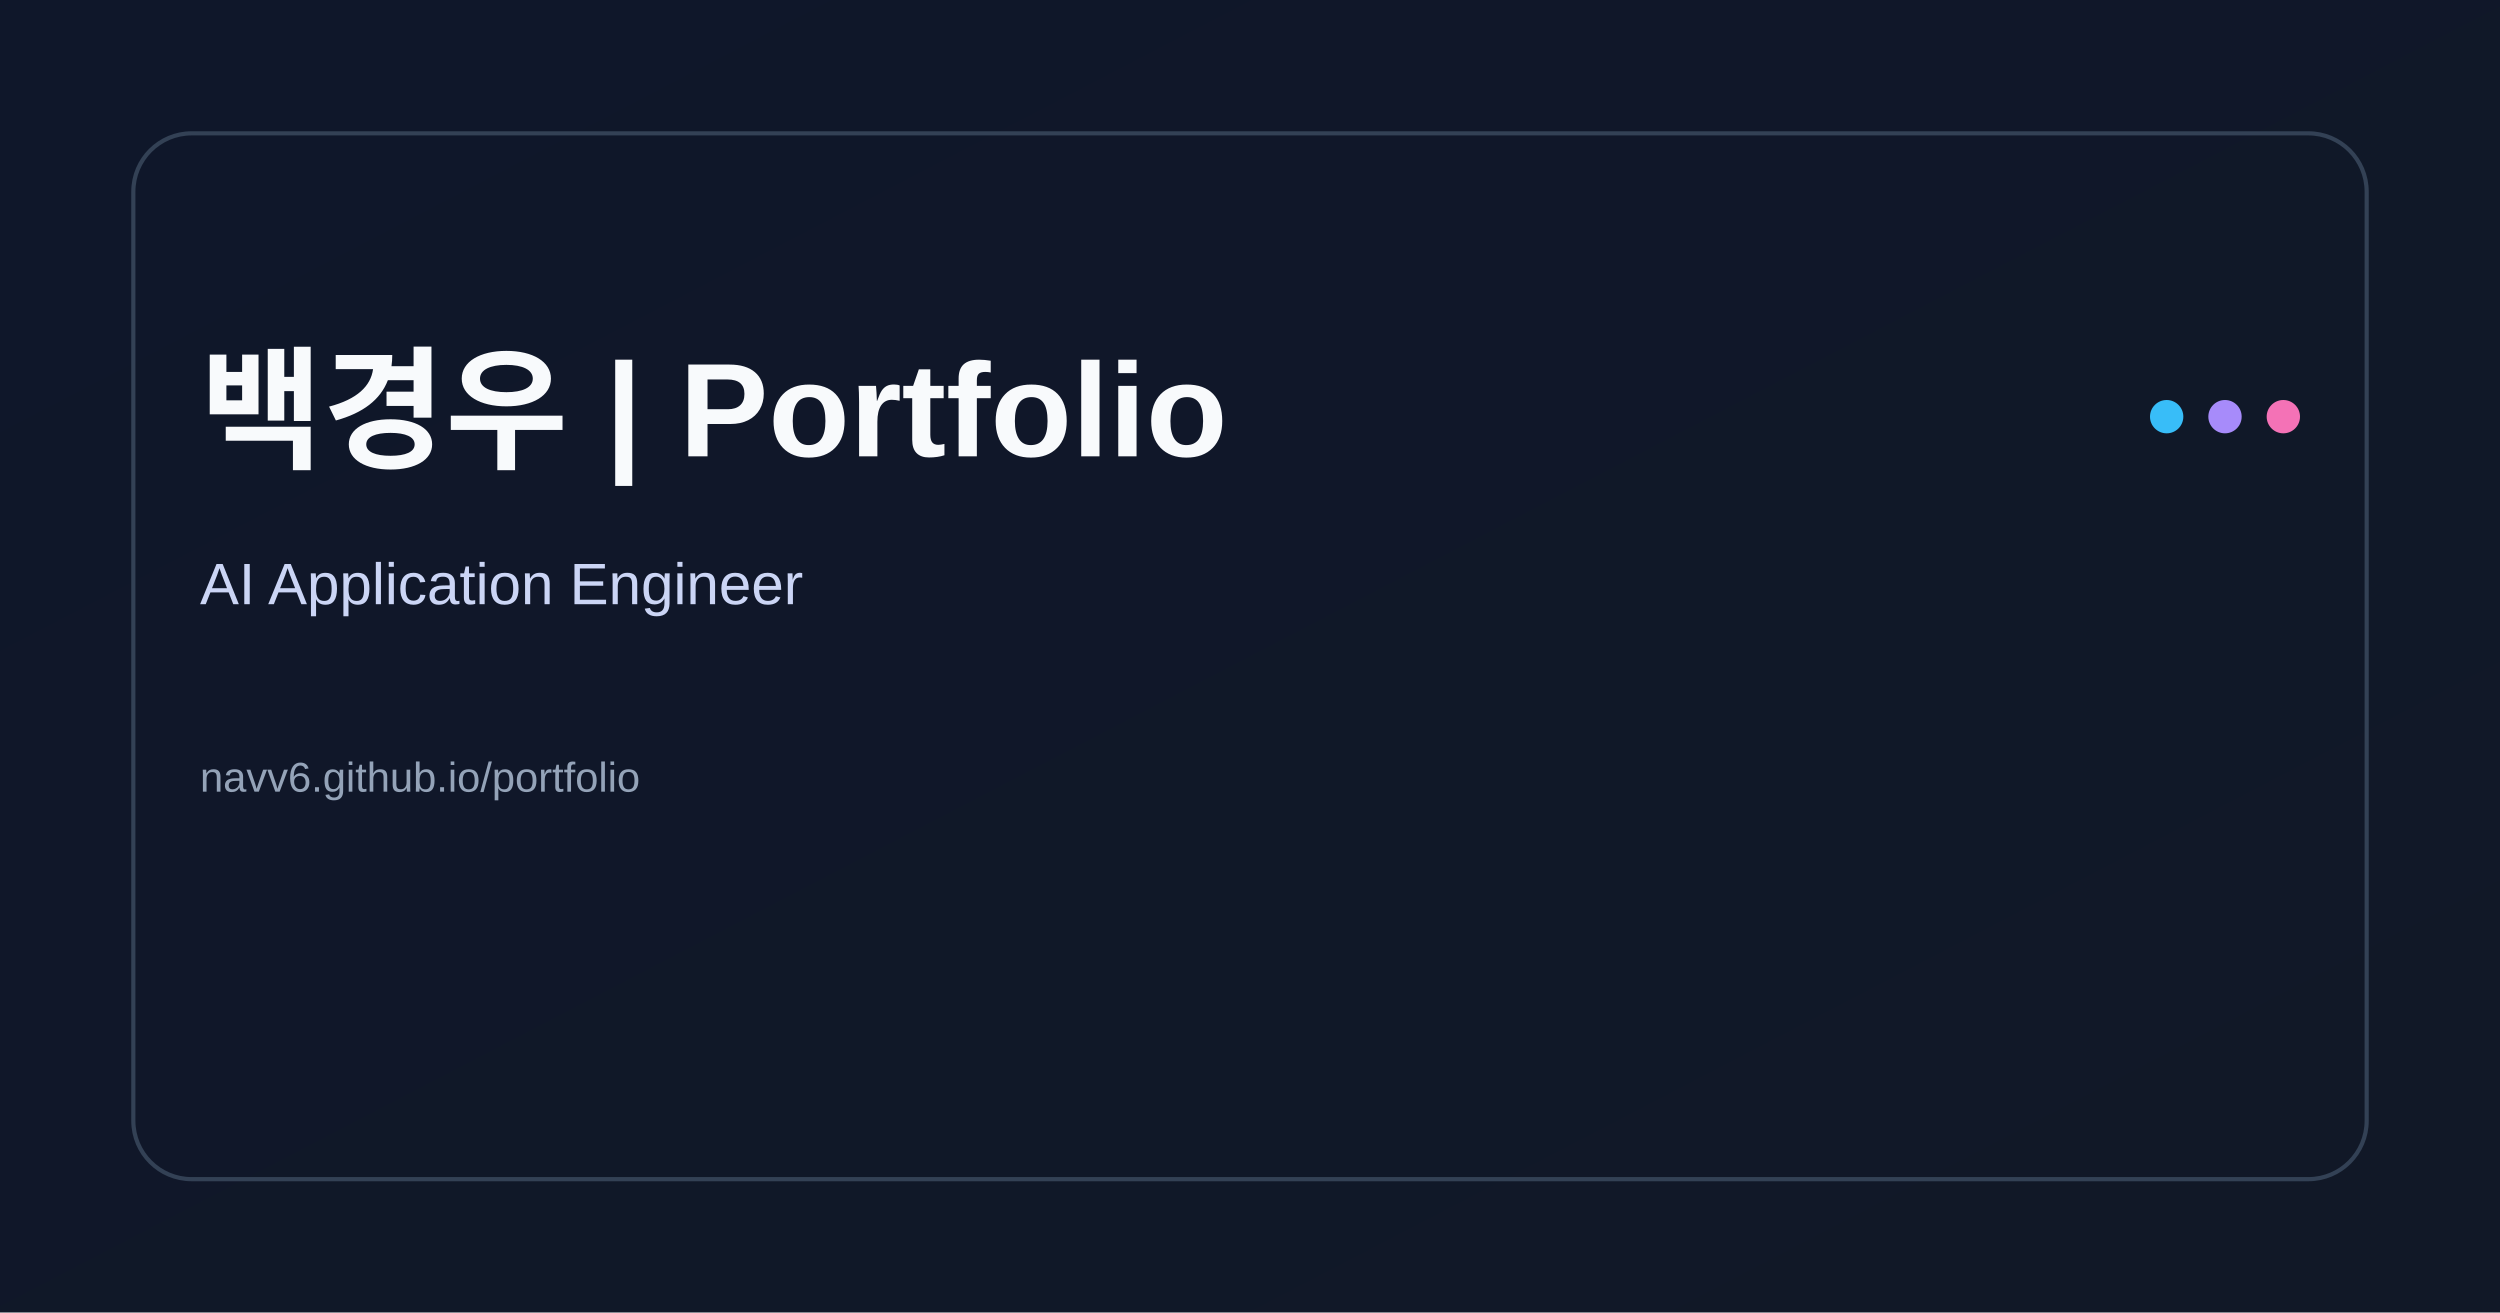
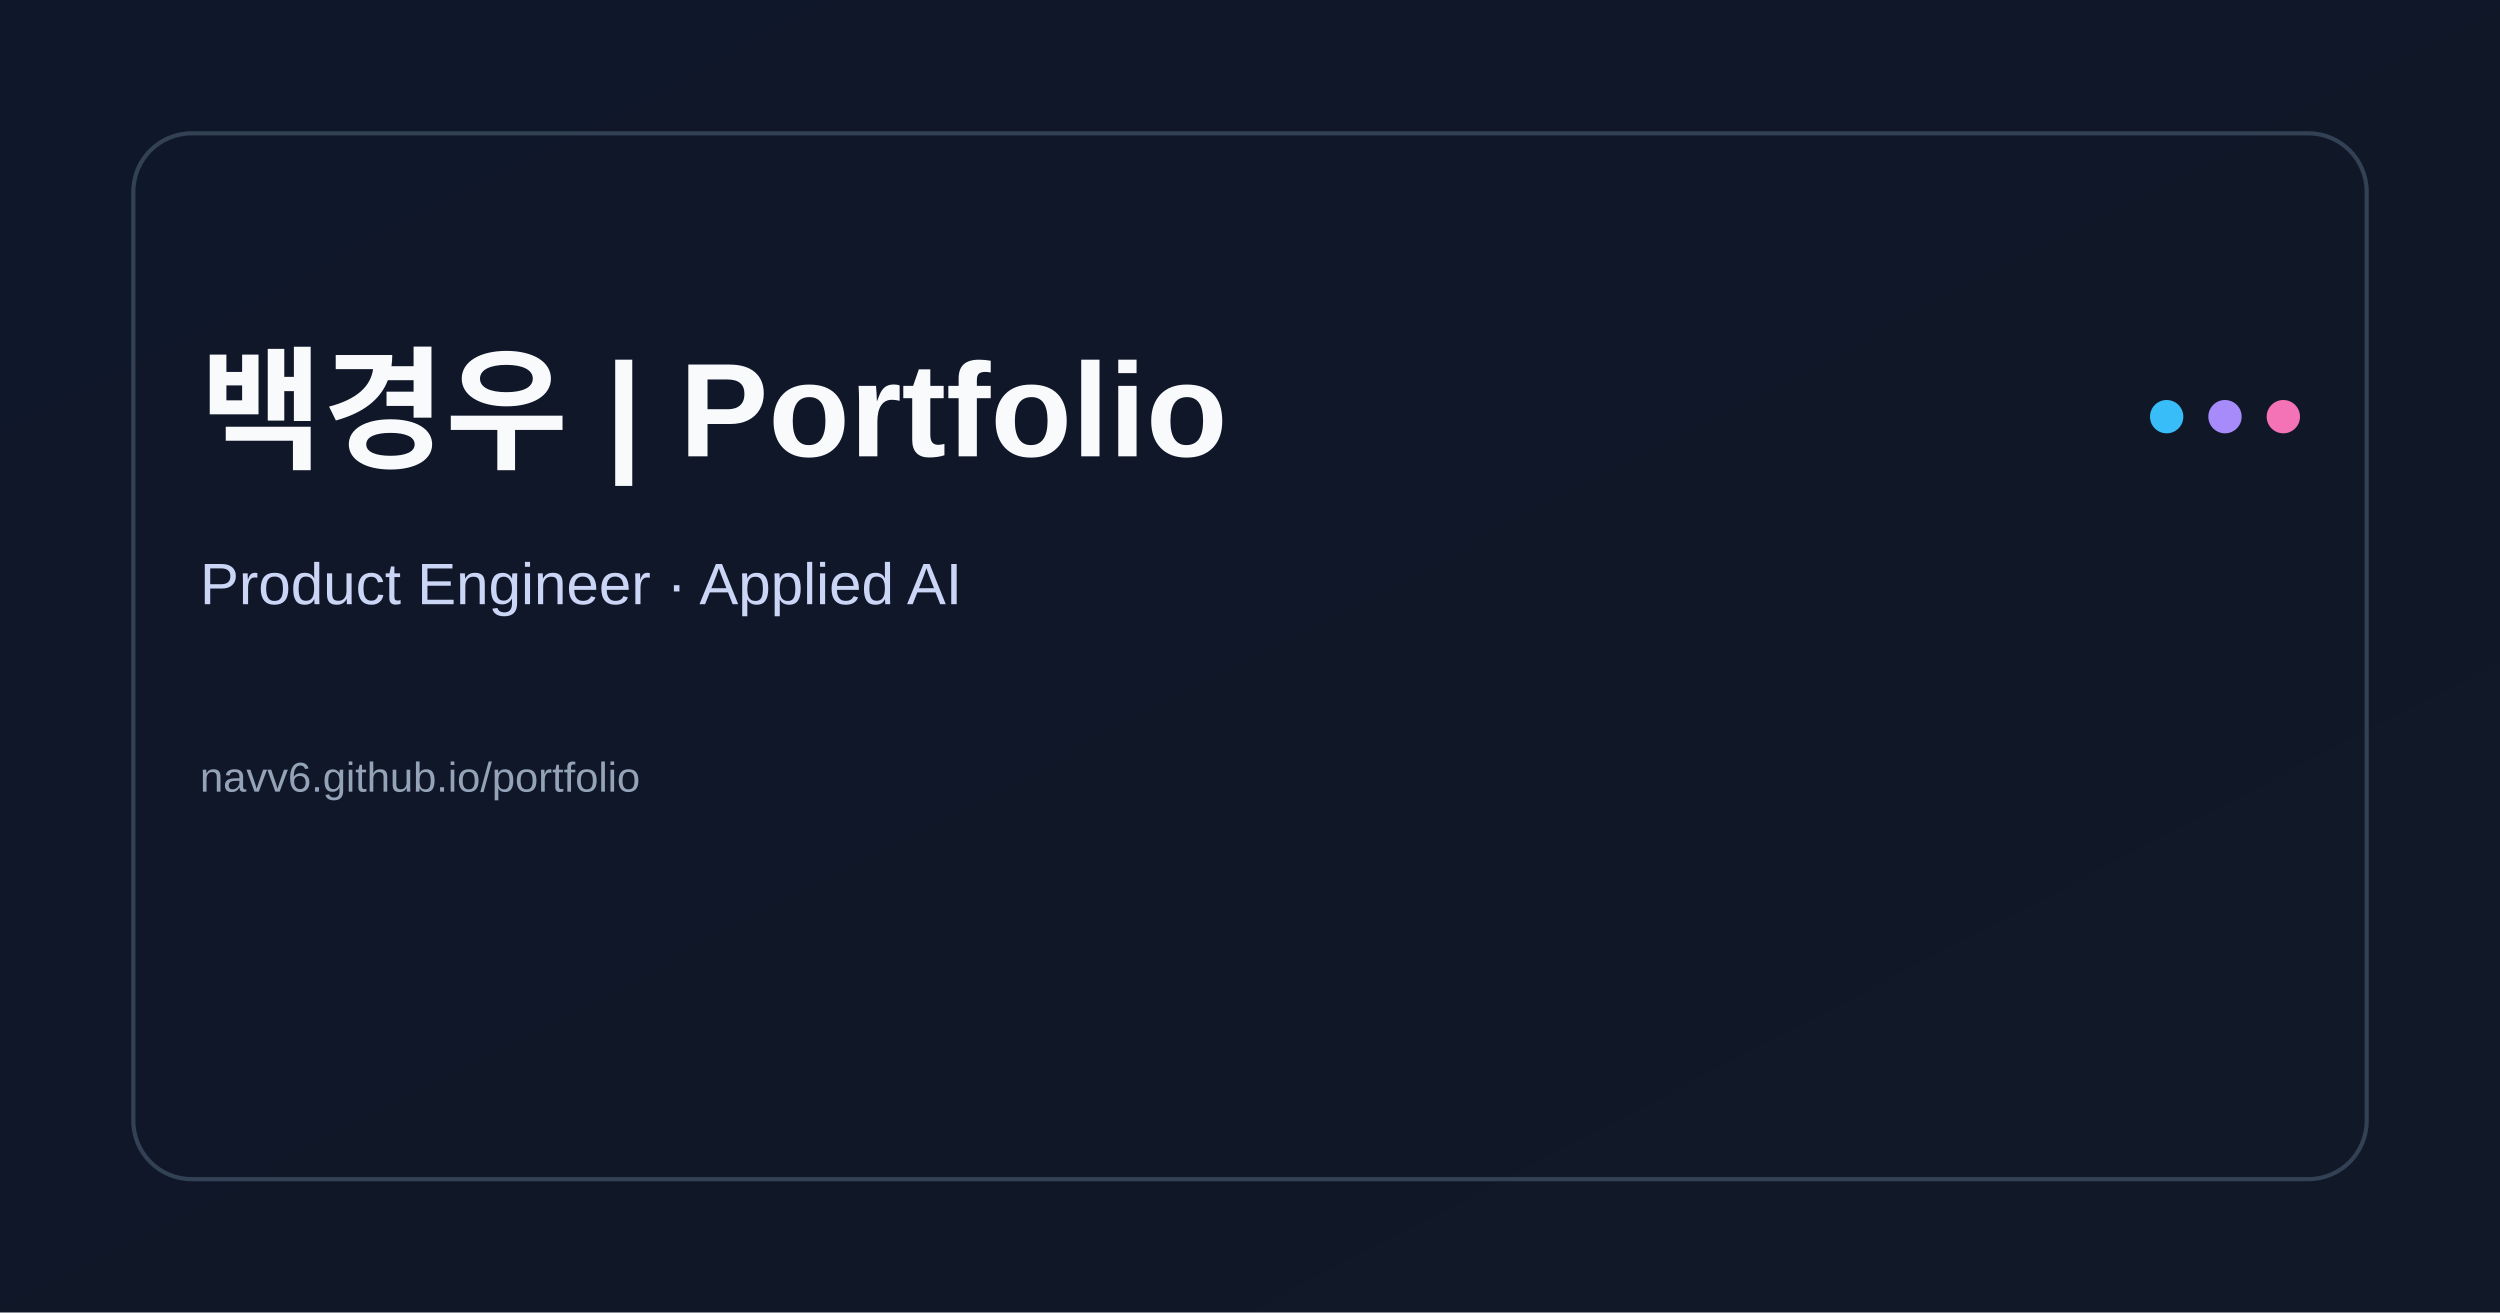
<svg xmlns="http://www.w3.org/2000/svg" width="1200" height="630" viewBox="0 0 1200 630">
  <defs>
    <linearGradient id="bg" x1="0" y1="0" x2="1" y2="1">
      <stop offset="0%" stop-color="#0f172a" />
      <stop offset="100%" stop-color="#111827" />
    </linearGradient>
  </defs>
  <rect width="1200" height="630" fill="url(#bg)" />
  <rect x="64" y="64" width="1072" height="502" rx="28" fill="none" stroke="#334155" stroke-width="2" />
  <text x="96" y="220" font-family="Arial, sans-serif" font-size="64" font-weight="700" fill="#f8fafc">
    백경우 | Portfolio
  </text>
  <text x="96" y="290" font-family="Arial, sans-serif" font-size="28" fill="#cbd5f5">
-     AI Application Engineer
+     Product Engineer · Applied AI
  </text>
  <text x="96" y="380" font-family="Arial, sans-serif" font-size="20" fill="#94a3b8">
    navv6.github.io/portfolio
  </text>
  <circle cx="1040" cy="200" r="8" fill="#38bdf8" />
  <circle cx="1068" cy="200" r="8" fill="#a78bfa" />
  <circle cx="1096" cy="200" r="8" fill="#f472b6" />
</svg>
